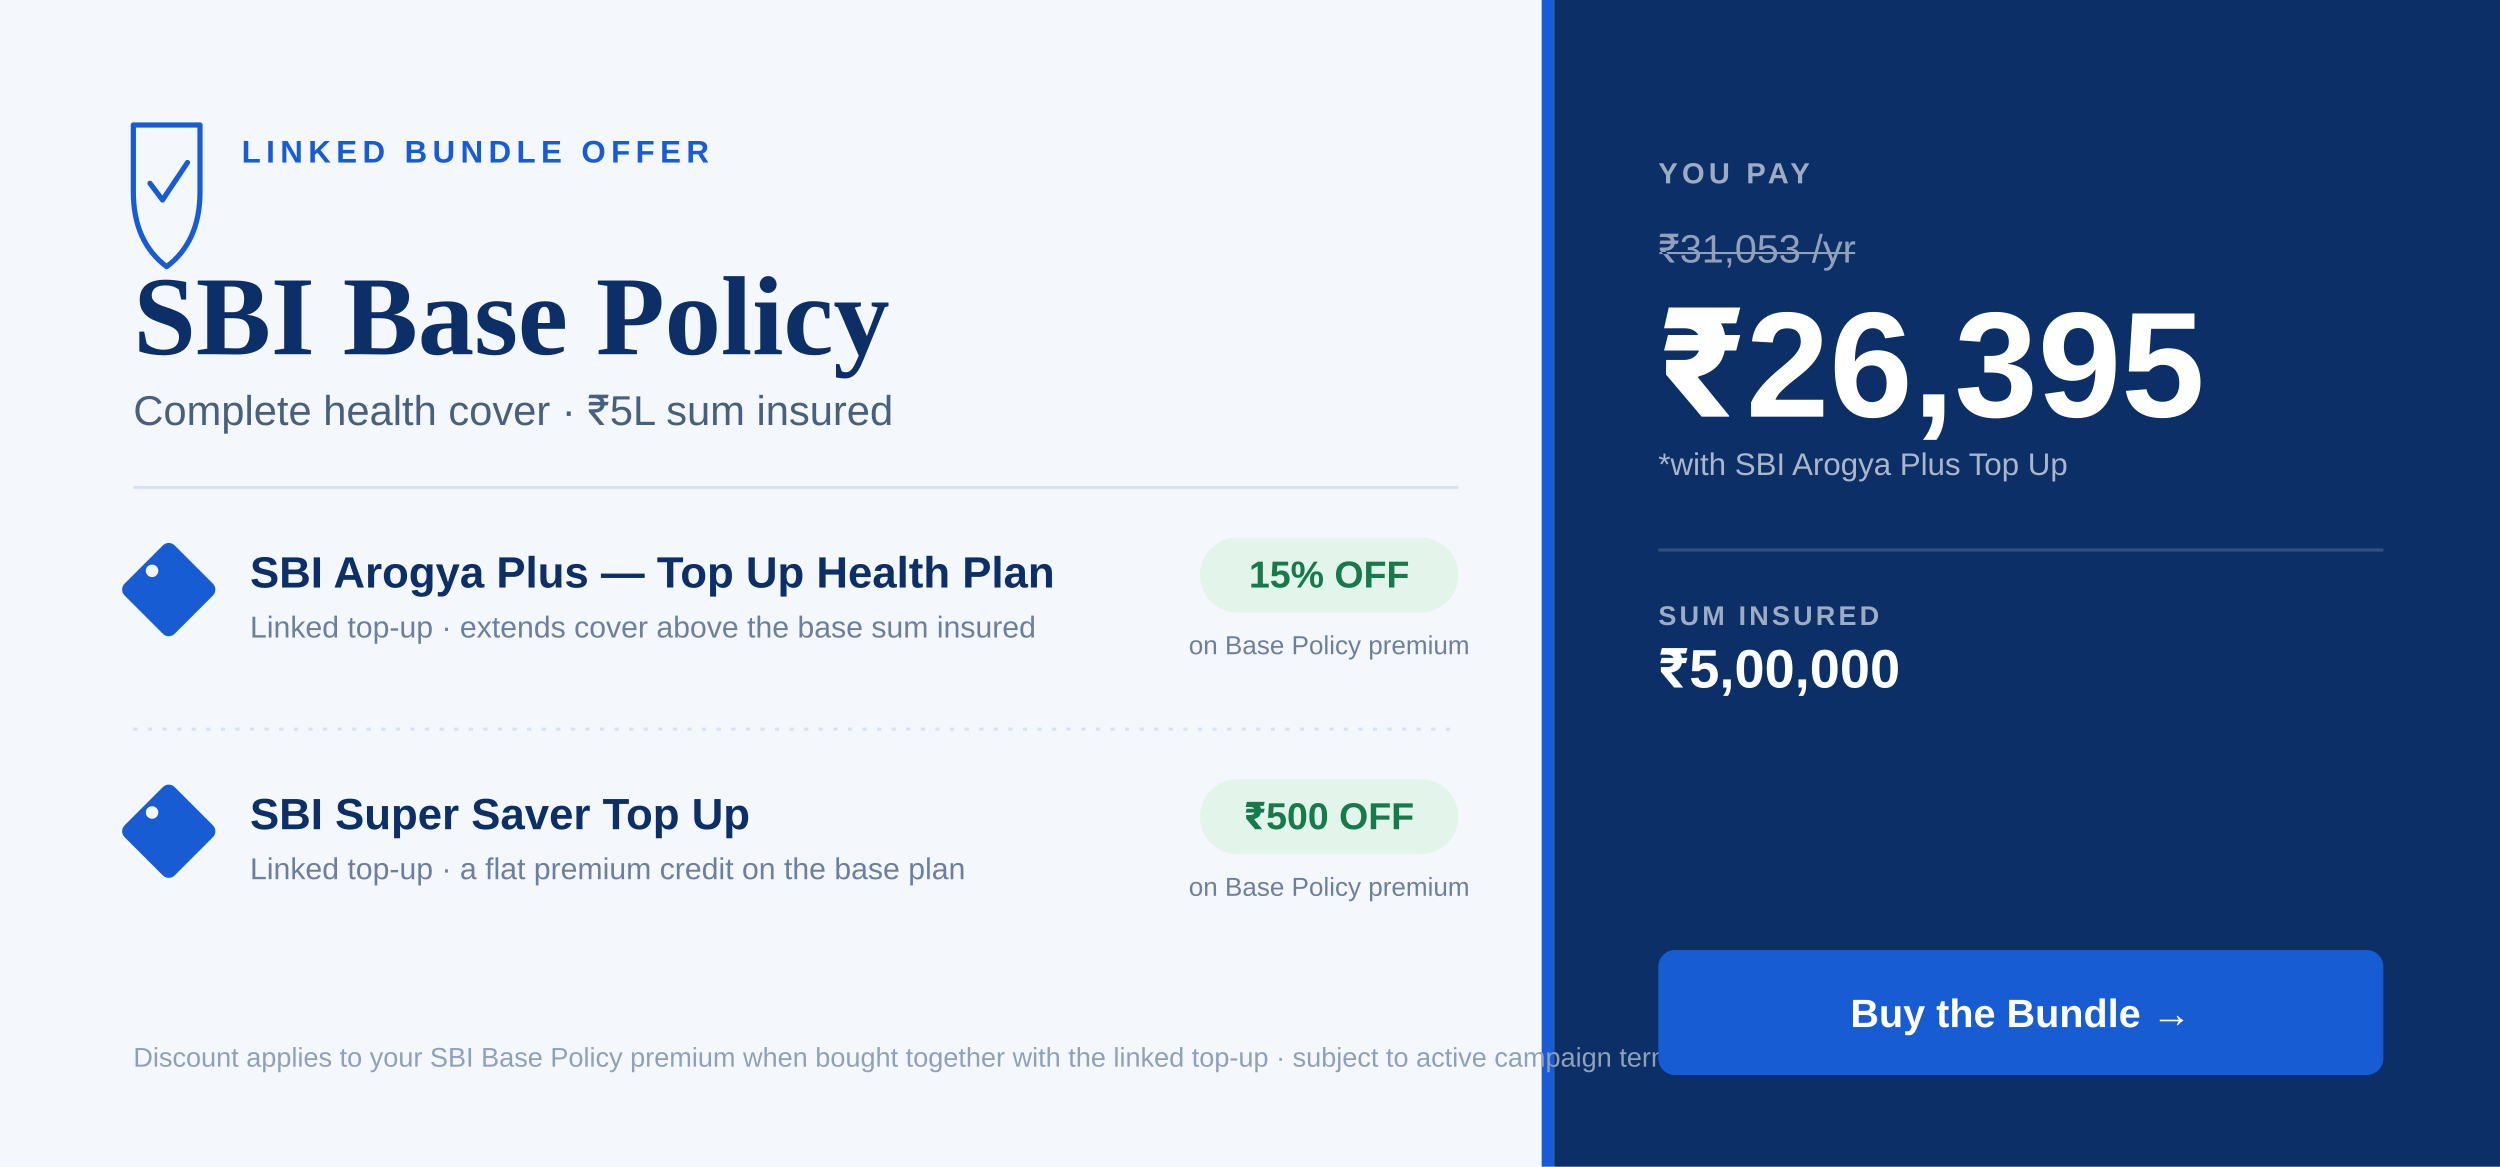
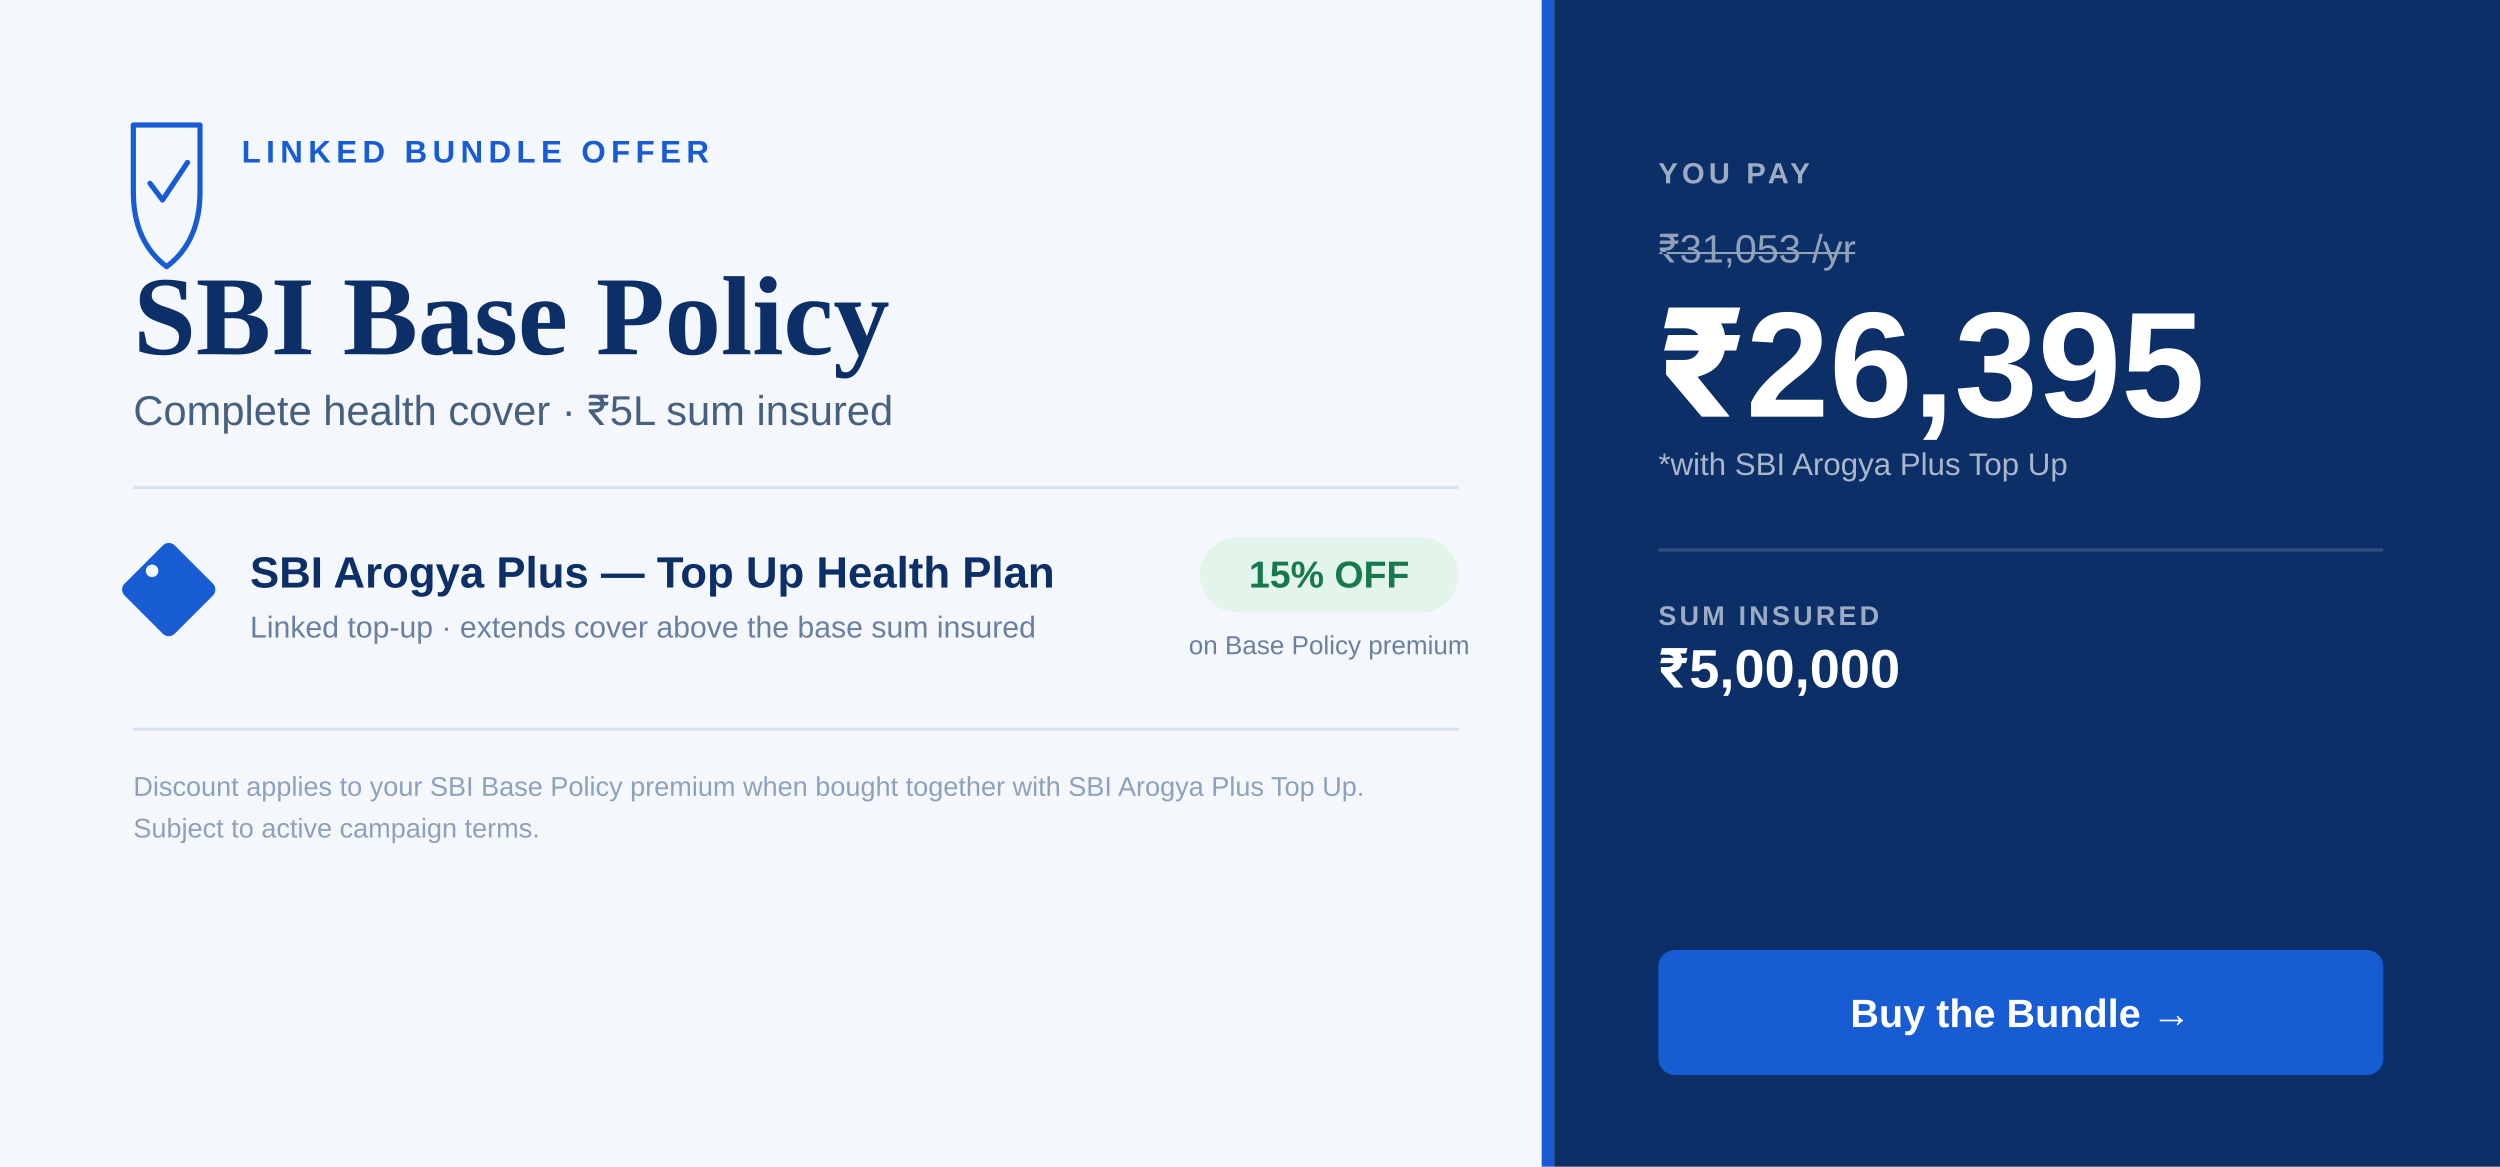
<svg xmlns="http://www.w3.org/2000/svg" width="1200" height="560" viewBox="0 0 1200 560">
  <defs>
    <style>
      .serif { font-family: Georgia, "Times New Roman", serif; }
      .sans  { font-family: -apple-system, "Helvetica Neue", Arial, sans-serif; }
      .num   { font-variant-numeric: tabular-nums; }
      .eyebrow { font-size: 15px; font-weight: 700; letter-spacing: 2.6px; fill: #175cd3; }
    </style>
  </defs>
  <rect x="0" y="0" width="1200" height="560" fill="#f4f7fb" />
  <rect x="740" y="0" width="6" height="560" fill="#175cd3" />
  <rect x="746" y="0" width="454" height="560" fill="#0b2f66" />
  <path d="M 64 60 L 96 60 L 96 92 Q 96 116 80 128 Q 64 116 64 92 Z" fill="none" stroke="#175cd3" stroke-width="2.5" stroke-linejoin="round" />
  <path d="M 72 88 L 78 96 L 90 78" fill="none" stroke="#175cd3" stroke-width="2.5" stroke-linecap="round" stroke-linejoin="round" />
  <text x="116" y="78" class="sans eyebrow">LINKED BUNDLE OFFER</text>
  <text x="64" y="170" class="serif" font-size="54" font-weight="700" fill="#0b2f66">SBI Base Policy</text>
  <text x="64" y="204" class="sans" font-size="20" fill="#47607e">Complete health cover · ₹5L sum insured</text>
  <line x1="64" y1="234" x2="700" y2="234" stroke="#d7e2f0" stroke-width="1.5" />
  <g transform="translate(64,262)">
    <rect x="0" y="4" width="34" height="34" rx="4" fill="#175cd3" transform="rotate(45 17 21)" />
    <circle cx="9" cy="12" r="3" fill="#f4f7fb" />
    <text x="56" y="20" class="sans" font-size="21" font-weight="700" fill="#0b2f66">SBI Arogya Plus — Top Up Health Plan</text>
    <text x="56" y="44" class="sans" font-size="14.5" fill="#6b7fa0">Linked top-up · extends cover above the base sum insured</text>
    <rect x="512" y="-4" width="124" height="36" rx="18" fill="#e3f4ea" />
    <text x="574" y="20" text-anchor="middle" class="sans num" font-size="18" font-weight="800" fill="#167a4d">15% OFF</text>
    <text x="574" y="52" text-anchor="middle" class="sans" font-size="12.5" fill="#6b7fa0">on Base Policy premium</text>
  </g>
-   <line x1="64" y1="350" x2="700" y2="350" stroke="#d7e2f0" stroke-width="1.5" stroke-dasharray="2 5" />
-   <g transform="translate(64,378)">
-     <rect x="0" y="4" width="34" height="34" rx="4" fill="#175cd3" transform="rotate(45 17 21)" />
-     <circle cx="9" cy="12" r="3" fill="#f4f7fb" />
-     <text x="56" y="20" class="sans" font-size="21" font-weight="700" fill="#0b2f66">SBI Super Saver Top Up</text>
-     <text x="56" y="44" class="sans" font-size="14.5" fill="#6b7fa0">Linked top-up · a flat premium credit on the base plan</text>
-     <rect x="512" y="-4" width="124" height="36" rx="18" fill="#e3f4ea" />
-     <text x="574" y="20" text-anchor="middle" class="sans num" font-size="18" font-weight="800" fill="#167a4d">₹500 OFF</text>
-     <text x="574" y="52" text-anchor="middle" class="sans" font-size="12.5" fill="#6b7fa0">on Base Policy premium</text>
-   </g>
-   <text x="64" y="512" class="sans" font-size="13" fill="#8ea0ba">Discount applies to your SBI Base Policy premium when bought together with the linked top-up · subject to active campaign terms</text>
+   <line x1="64" y1="350" x2="700" y2="350" stroke="#d7e2f0" stroke-width="1.5" />
+   <text x="64" y="382" class="sans" font-size="13" fill="#8ea0ba">Discount applies to your SBI Base Policy premium when bought together with SBI Arogya Plus Top Up.</text>
+   <text x="64" y="402" class="sans" font-size="13" fill="#8ea0ba">Subject to active campaign terms.</text>
  <text x="796" y="88" class="sans" font-size="14" font-weight="700" letter-spacing="2px" fill="rgba(255,255,255,.6)">YOU PAY</text>
  <text x="796" y="126" class="sans num" font-size="19" fill="rgba(255,255,255,.55)" text-decoration="line-through">₹31,053 /yr</text>
  <text x="796" y="200" class="sans num" font-size="72" font-weight="800" fill="#ffffff">₹26,395</text>
  <text x="796" y="228" class="sans" font-size="15" fill="rgba(255,255,255,.65)">*with SBI Arogya Plus Top Up</text>
  <line x1="796" y1="264" x2="1144" y2="264" stroke="rgba(255,255,255,.16)" stroke-width="1.5" />
  <text x="796" y="300" class="sans" font-size="13" font-weight="700" letter-spacing="1.5px" fill="rgba(255,255,255,.6)">SUM INSURED</text>
  <text x="796" y="330" class="sans num" font-size="26" font-weight="700" fill="#ffffff">₹5,00,000</text>
  <rect x="796" y="456" width="348" height="60" rx="8" fill="#175cd3" />
  <text x="970" y="493" text-anchor="middle" class="sans" font-size="19" font-weight="700" fill="#ffffff">Buy the Bundle →</text>
</svg>
